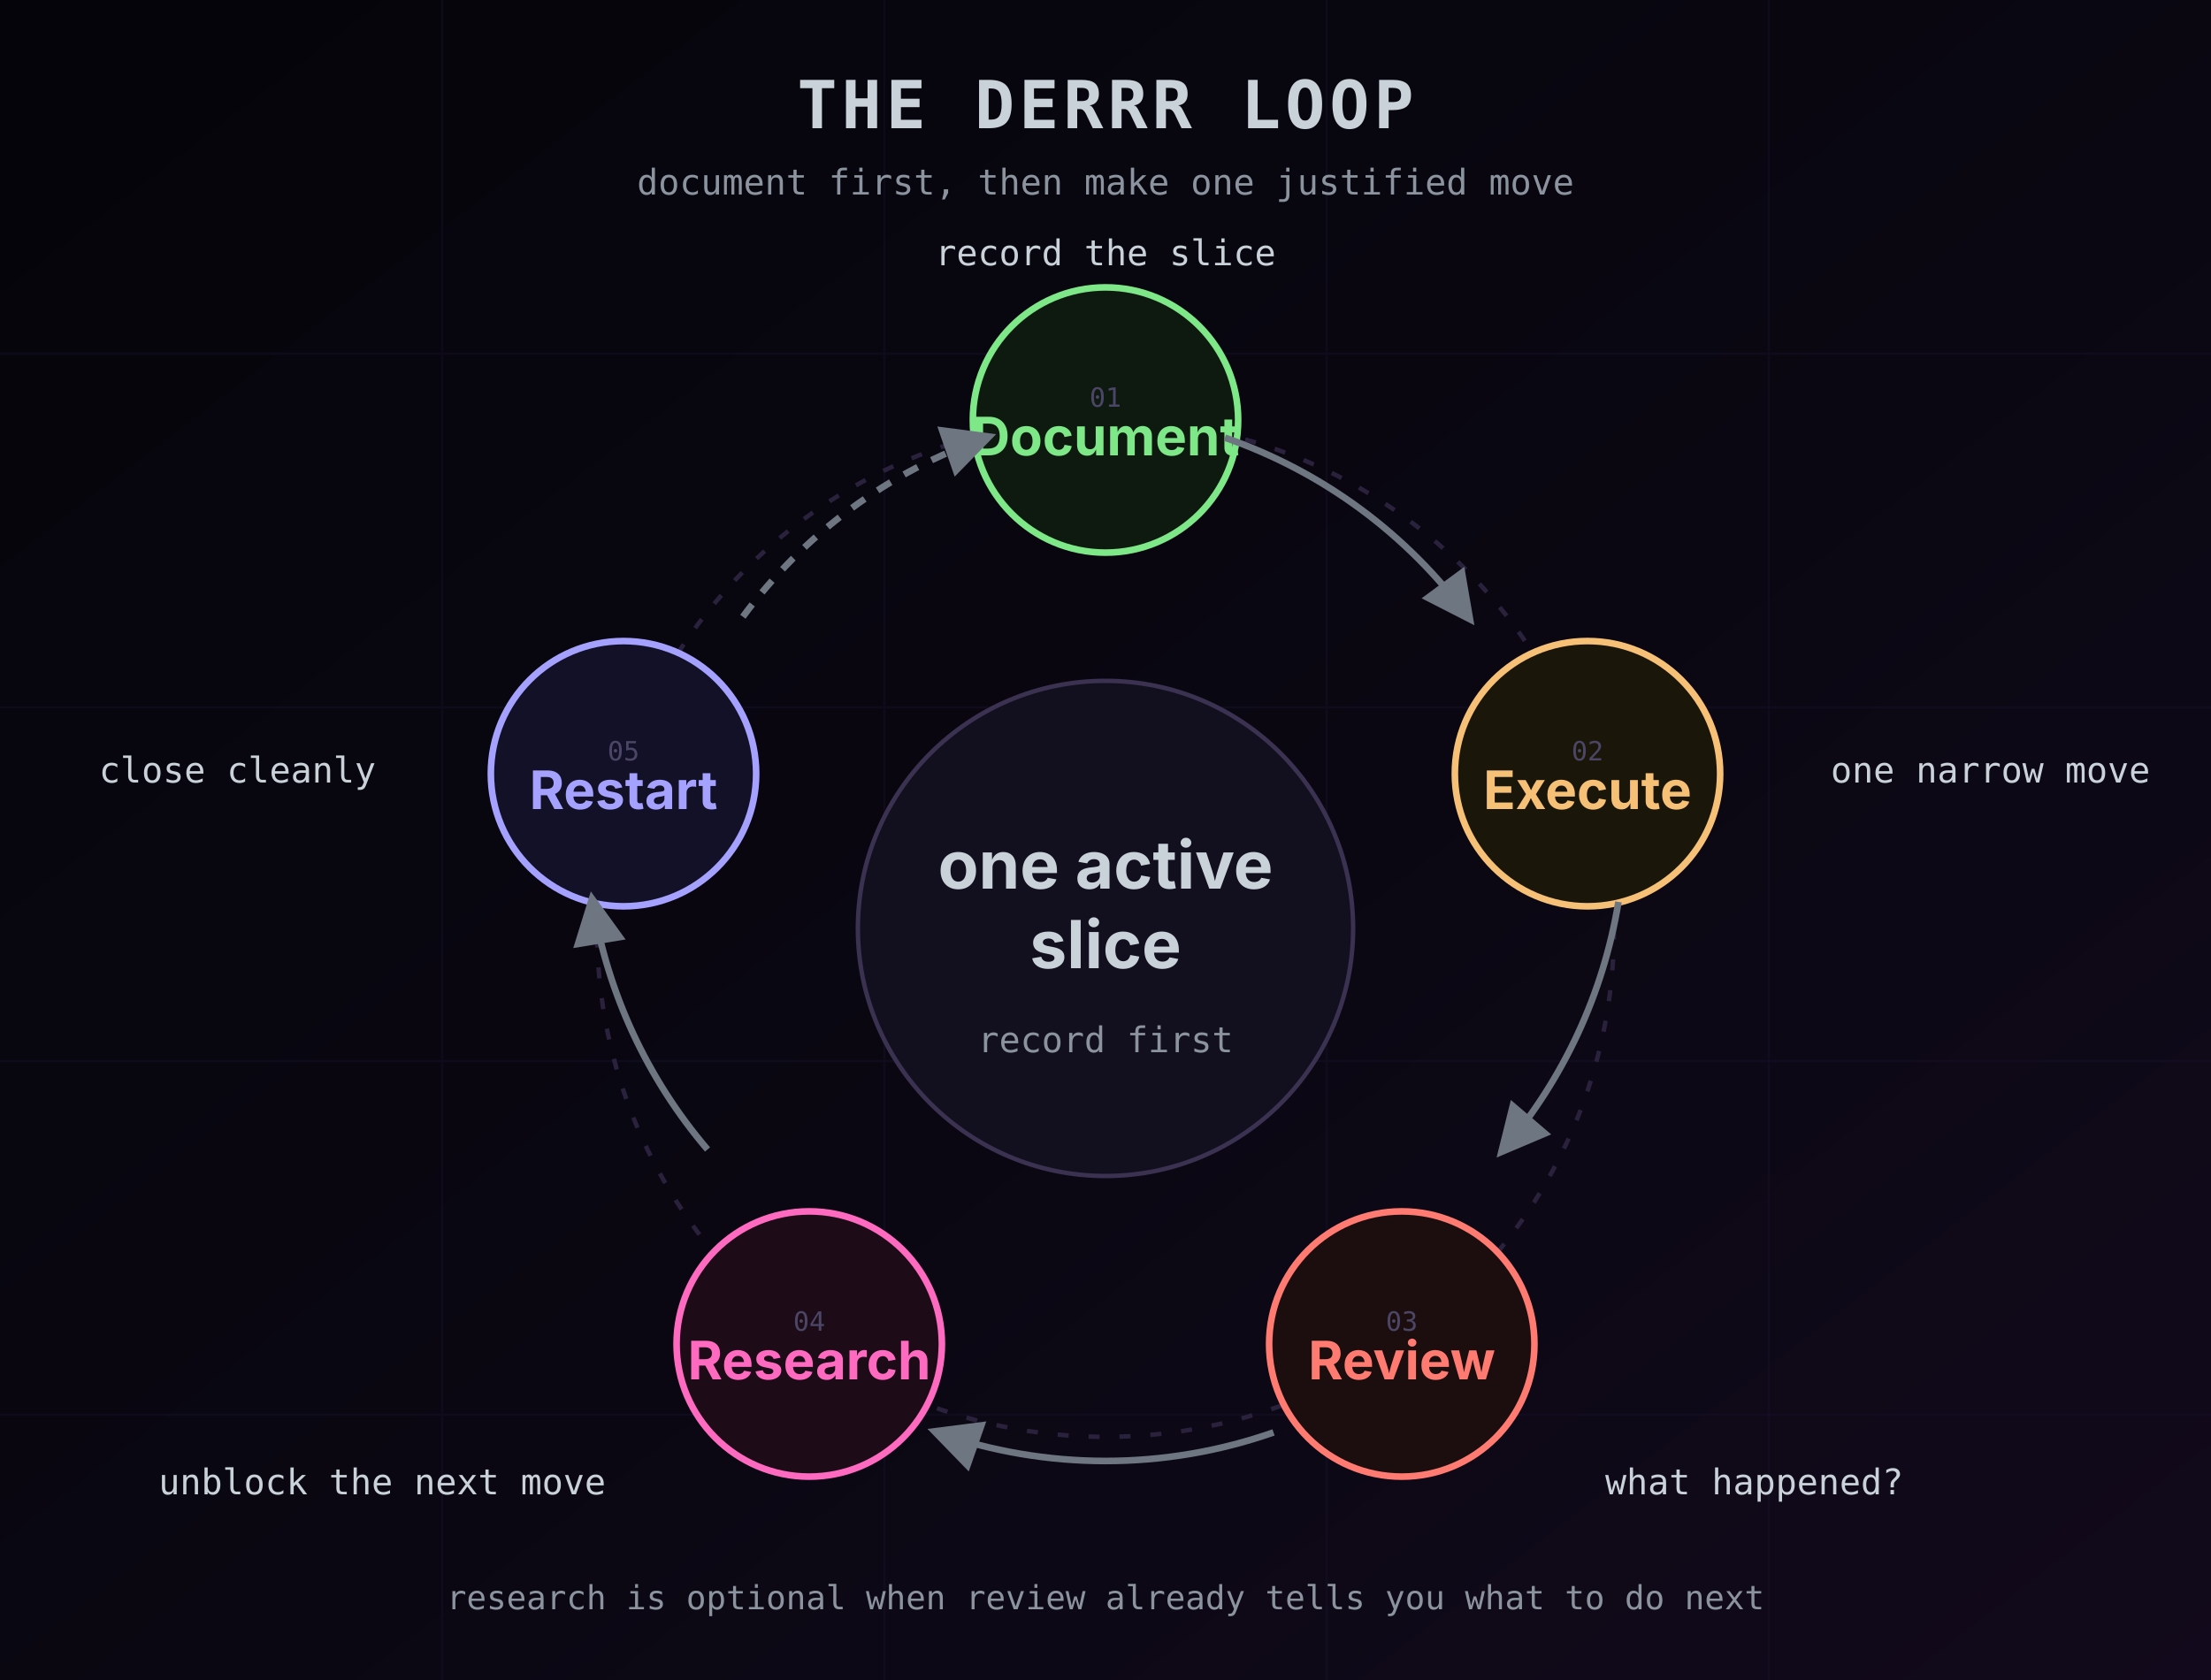
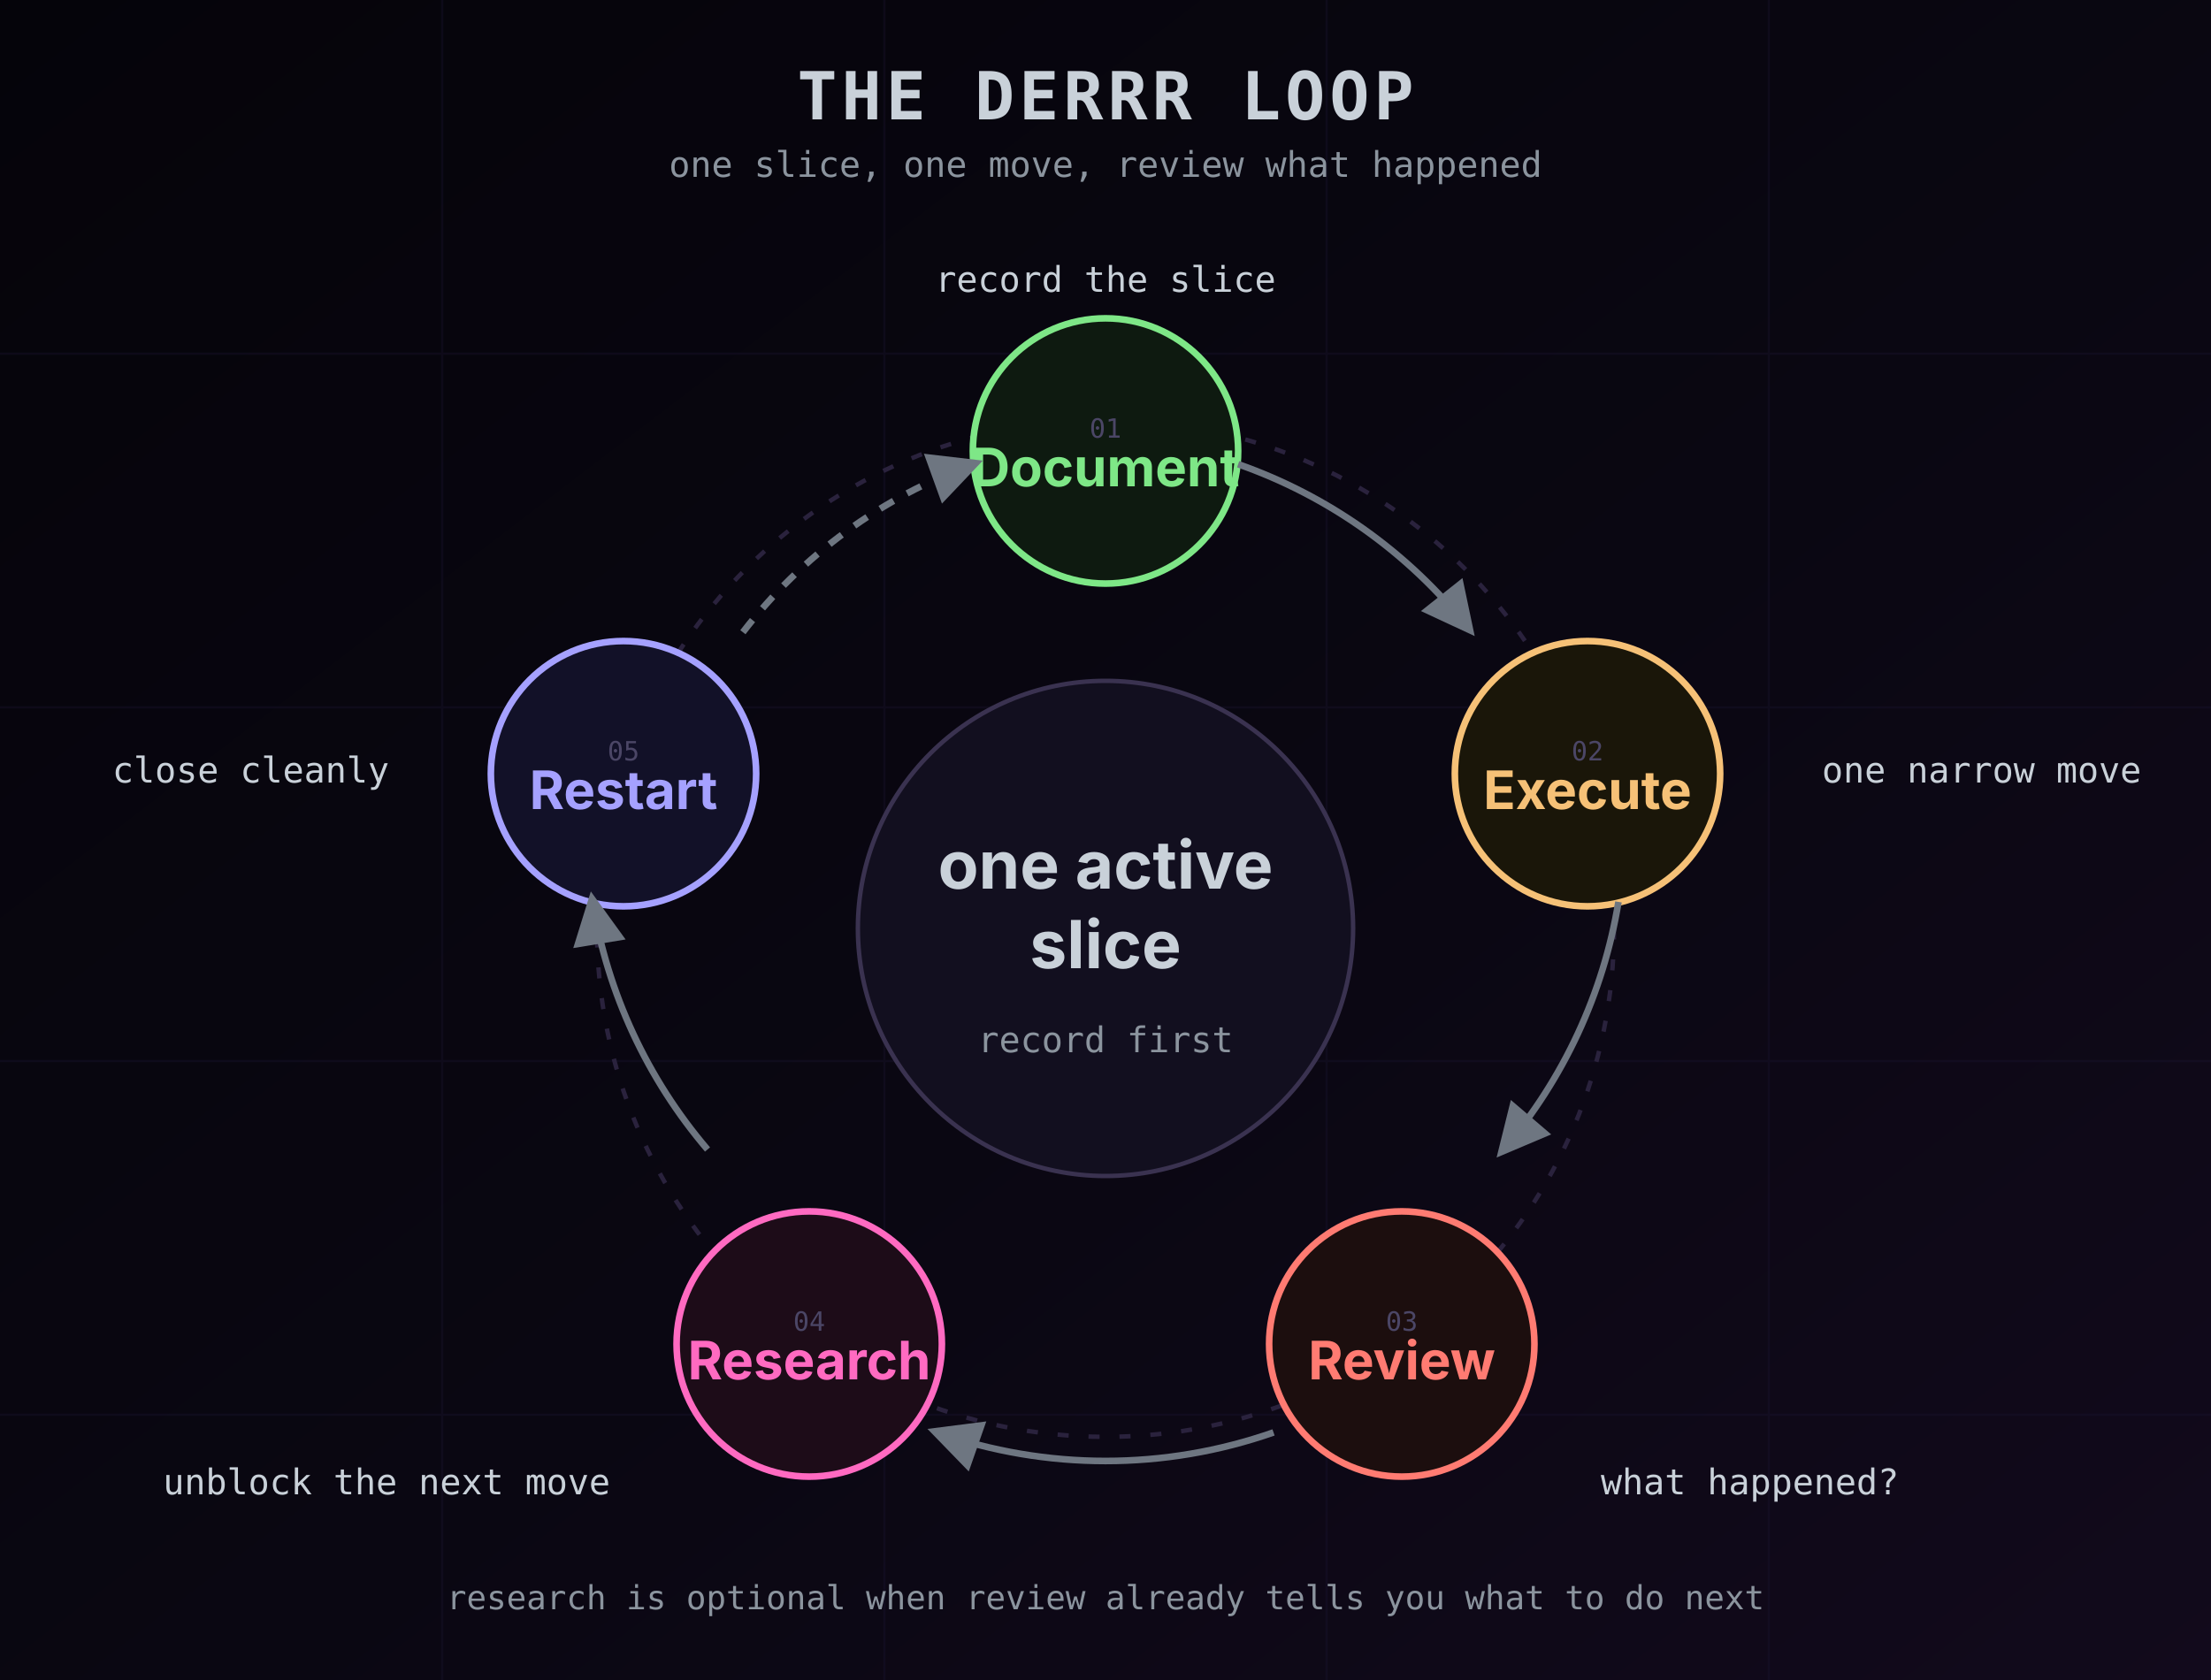
<svg xmlns="http://www.w3.org/2000/svg" viewBox="0 0 1000 760" role="img" aria-labelledby="derrrLoopTitle derrrLoopDesc">
  <defs>
    <linearGradient id="dBg" x1="0" y1="0" x2="1" y2="1">
      <stop offset="0%" stop-color="#05040a" />
      <stop offset="55%" stop-color="#0a0712" />
      <stop offset="100%" stop-color="#120a1c" />
    </linearGradient>
    <style>
      .mono { font-family: ui-monospace,"JetBrains Mono","Fira Code","SF Mono",Menlo,Consolas,monospace; }
      .sans { font-family: ui-sans-serif,system-ui,-apple-system,"Segoe UI",Inter,sans-serif; }
    </style>
    <marker id="ah" viewBox="0 0 10 10" refX="8" refY="5" markerWidth="8" markerHeight="8" orient="auto-start-reverse">
      <path d="M0,0 L10,5 L0,10 Z" fill="#6e7681" />
    </marker>
  </defs>
  <rect width="1000" height="760" fill="url(#dBg)" />
  <g stroke="#1a1530" stroke-width="1" opacity="0.35">
    <path d="M0 160H1000M0 320H1000M0 480H1000M0 640H1000" />
    <path d="M200 0V760M400 0V760M600 0V760M800 0V760" />
  </g>
  <g class="mono" fill="#c9d1d9">
-     <text x="500" y="58" text-anchor="middle" font-size="30" font-weight="700" letter-spacing="2">THE DERRR LOOP</text>
-     <text x="500" y="88" text-anchor="middle" font-size="16" fill="#8b949e">document first, then make one justified move</text>
+     <text x="500" y="54" text-anchor="middle" font-size="30" font-weight="700" letter-spacing="2">THE DERRR LOOP</text>
+     <text x="500" y="80" text-anchor="middle" font-size="16" fill="#8b949e">one slice, one move, review what happened</text>
  </g>
  <circle cx="500" cy="420" r="230" fill="none" stroke="#2a223d" stroke-width="2" stroke-dasharray="5 9" />
  <g transform="translate(500 420)">
    <circle r="112" fill="#120f1f" stroke="#3a3250" stroke-width="2" />
    <text y="-18" text-anchor="middle" class="sans" font-size="30" font-weight="700" fill="#c9d1d9">one active</text>
    <text y="18" text-anchor="middle" class="sans" font-size="30" font-weight="700" fill="#c9d1d9">slice</text>
    <text y="56" text-anchor="middle" class="mono" font-size="16" fill="#8b949e">record first</text>
  </g>
-   <g transform="translate(500 190)">
+   <g transform="translate(500 204)">
    <circle r="60" fill="#0e1a10" stroke="#7ee787" stroke-width="3" />
    <text y="-6" text-anchor="middle" class="mono" font-size="12" fill="#4b4666">01</text>
    <text y="16" text-anchor="middle" class="sans" font-size="24" font-weight="700" fill="#7ee787">Document</text>
  </g>
  <g transform="translate(718 350)">
    <circle r="60" fill="#1a1609" stroke="#f6c177" stroke-width="3" />
    <text y="-6" text-anchor="middle" class="mono" font-size="12" fill="#4b4666">02</text>
    <text y="16" text-anchor="middle" class="sans" font-size="24" font-weight="700" fill="#f6c177">Execute</text>
  </g>
  <g transform="translate(634 608)">
    <circle r="60" fill="#1c0e0e" stroke="#ff7b72" stroke-width="3" />
    <text y="-6" text-anchor="middle" class="mono" font-size="12" fill="#4b4666">03</text>
    <text y="16" text-anchor="middle" class="sans" font-size="24" font-weight="700" fill="#ff7b72">Review</text>
  </g>
  <g transform="translate(366 608)">
    <circle r="60" fill="#1d0c18" stroke="#ff6ac1" stroke-width="3" />
    <text y="-6" text-anchor="middle" class="mono" font-size="12" fill="#4b4666">04</text>
    <text y="16" text-anchor="middle" class="sans" font-size="24" font-weight="700" fill="#ff6ac1">Research</text>
  </g>
  <g transform="translate(282 350)">
    <circle r="60" fill="#121128" stroke="#a5a1ff" stroke-width="3" />
    <text y="-6" text-anchor="middle" class="mono" font-size="12" fill="#4b4666">05</text>
    <text y="16" text-anchor="middle" class="sans" font-size="24" font-weight="700" fill="#a5a1ff">Restart</text>
  </g>
-   <path d="M 554 198 A 230 230 0 0 1 664 279" fill="none" stroke="#6e7681" stroke-width="3" marker-end="url(#ah)" />
+   <path d="M 560 210 A 230 230 0 0 1 664 284" fill="none" stroke="#6e7681" stroke-width="3" marker-end="url(#ah)" />
  <path d="M 732 408 A 230 230 0 0 1 680 520" fill="none" stroke="#6e7681" stroke-width="3" marker-end="url(#ah)" />
  <path d="M 576 648 A 230 230 0 0 1 424 648" fill="none" stroke="#6e7681" stroke-width="3" marker-end="url(#ah)" />
  <path d="M 320 520 A 230 230 0 0 1 268 408" fill="none" stroke="#6e7681" stroke-width="3" marker-end="url(#ah)" />
-   <path d="M 336 279 A 230 230 0 0 1 446 198" fill="none" stroke="#6e7681" stroke-width="3" stroke-dasharray="7 7" marker-end="url(#ah)" />
+   <path d="M 336 286 A 230 230 0 0 1 440 210" fill="none" stroke="#6e7681" stroke-width="3" stroke-dasharray="7 7" marker-end="url(#ah)" />
  <g class="mono" font-size="16" fill="#c9d1d9">
-     <text x="500" y="120" text-anchor="middle">record the slice</text>
-     <text x="828" y="354" text-anchor="start">one narrow move</text>
-     <text x="726" y="676" text-anchor="start">what happened?</text>
-     <text x="274" y="676" text-anchor="end">unblock the next move</text>
-     <text x="170" y="354" text-anchor="end">close cleanly</text>
+     <text x="500" y="132" text-anchor="middle">record the slice</text>
+     <text x="824" y="354" text-anchor="start">one narrow move</text>
+     <text x="724" y="676" text-anchor="start">what happened?</text>
+     <text x="276" y="676" text-anchor="end">unblock the next move</text>
+     <text x="176" y="354" text-anchor="end">close cleanly</text>
  </g>
  <text x="500" y="728" text-anchor="middle" class="mono" font-size="15" fill="#8b949e">research is optional when review already tells you what to do next</text>
</svg>
